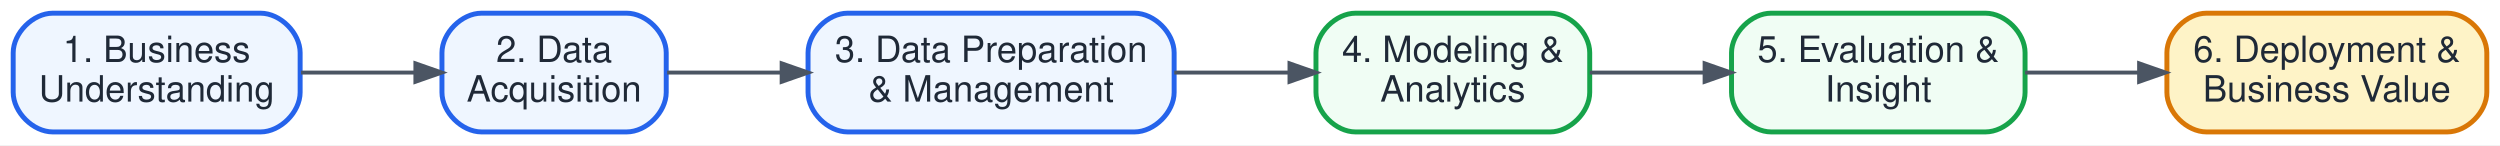
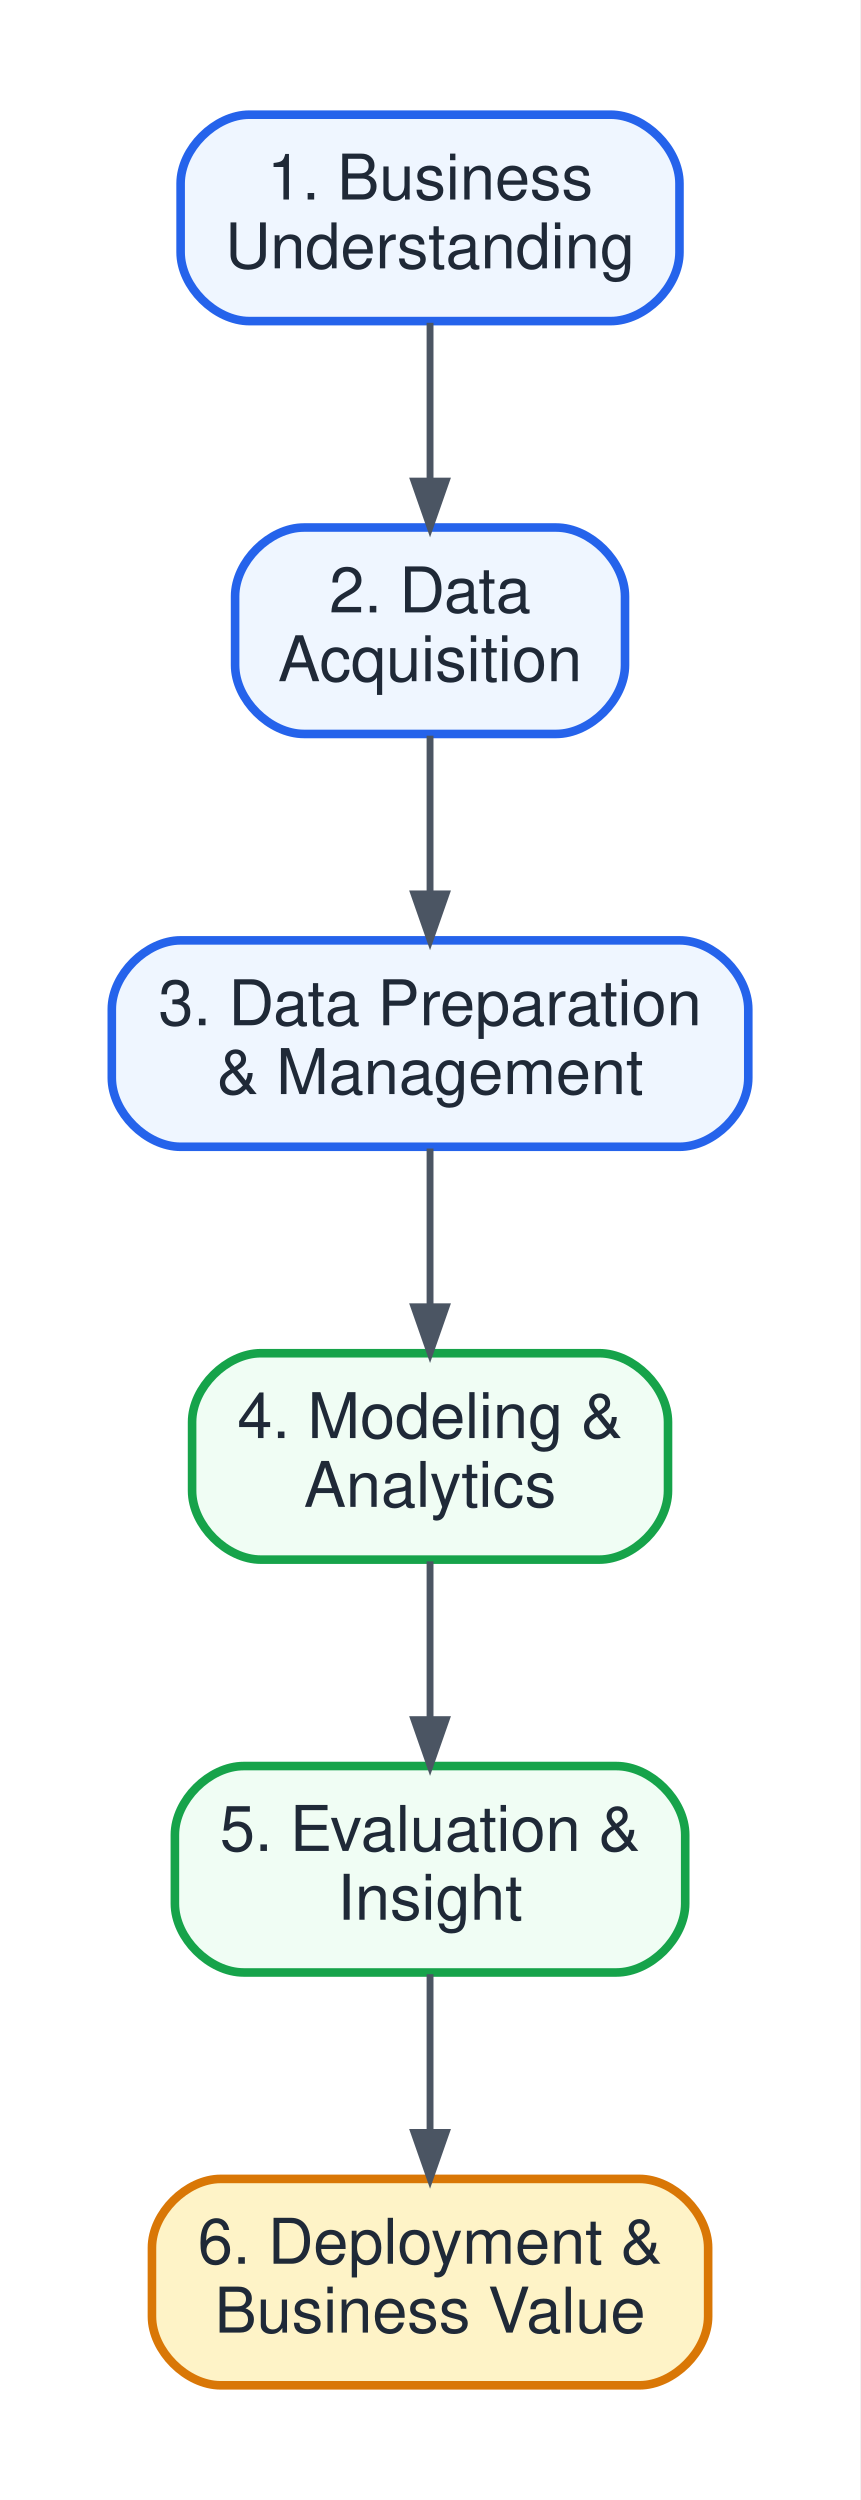
- <svg xmlns="http://www.w3.org/2000/svg" width="758pt" height="44pt" viewBox="0.00 0.00 758.00 44.00">
-   <g id="graph0" class="graph" transform="scale(1 1) rotate(0) translate(4 40)">
-     <polygon fill="#ffffff" stroke="transparent" points="-4,4 -4,-40 754,-40 754,4 -4,4" />
+ <svg xmlns="http://www.w3.org/2000/svg" width="150pt" height="436pt" viewBox="0.00 0.00 150.00 436.00">
+   <g id="graph0" class="graph" transform="scale(1 1) rotate(0) translate(4 432)">
+     <polygon fill="#ffffff" stroke="transparent" points="-4,4 -4,-432 146,-432 146,4 -4,4" />
+     <g id="clust1" class="cluster">
+       <polygon fill="#ffffff" stroke="white" points="8,-224 8,-420 134,-420 134,-224 8,-224" />
+     </g>
+     <g id="clust2" class="cluster">
+       <polygon fill="#ffffff" stroke="white" points="15,-8 15,-204 127,-204 127,-8 15,-8" />
+     </g>
    <g id="node1" class="node">
-       <path fill="#eff6ff" stroke="#2563eb" stroke-width="1.5" d="M75,-36C75,-36 12,-36 12,-36 6,-36 0,-30 0,-24 0,-24 0,-12 0,-12 0,-6 6,0 12,0 12,0 75,0 75,0 81,0 87,-6 87,-12 87,-12 87,-24 87,-24 87,-30 81,-36 75,-36" />
-       <text text-anchor="middle" x="43.5" y="-21.2" font-family="Helvetica,Arial,sans-serif" font-size="11.00" fill="#1f2937">1. Business</text>
-       <text text-anchor="middle" x="43.5" y="-9.2" font-family="Helvetica,Arial,sans-serif" font-size="11.00" fill="#1f2937">Understanding</text>
+       <path fill="#eff6ff" stroke="#2563eb" stroke-width="1.5" d="M102.5,-412C102.5,-412 39.5,-412 39.5,-412 33.5,-412 27.5,-406 27.5,-400 27.5,-400 27.5,-388 27.5,-388 27.5,-382 33.5,-376 39.5,-376 39.5,-376 102.5,-376 102.5,-376 108.5,-376 114.5,-382 114.5,-388 114.5,-388 114.5,-400 114.5,-400 114.5,-406 108.5,-412 102.5,-412" />
+       <text text-anchor="middle" x="71" y="-397.2" font-family="Helvetica,Arial,sans-serif" font-size="11.00" fill="#1f2937">1. Business</text>
+       <text text-anchor="middle" x="71" y="-385.2" font-family="Helvetica,Arial,sans-serif" font-size="11.00" fill="#1f2937">Understanding</text>
    </g>
    <g id="node2" class="node">
-       <path fill="#eff6ff" stroke="#2563eb" stroke-width="1.5" d="M186,-36C186,-36 142,-36 142,-36 136,-36 130,-30 130,-24 130,-24 130,-12 130,-12 130,-6 136,0 142,0 142,0 186,0 186,0 192,0 198,-6 198,-12 198,-12 198,-24 198,-24 198,-30 192,-36 186,-36" />
-       <text text-anchor="middle" x="164" y="-21.2" font-family="Helvetica,Arial,sans-serif" font-size="11.00" fill="#1f2937">2. Data</text>
-       <text text-anchor="middle" x="164" y="-9.2" font-family="Helvetica,Arial,sans-serif" font-size="11.00" fill="#1f2937">Acquisition</text>
+       <path fill="#eff6ff" stroke="#2563eb" stroke-width="1.5" d="M93,-340C93,-340 49,-340 49,-340 43,-340 37,-334 37,-328 37,-328 37,-316 37,-316 37,-310 43,-304 49,-304 49,-304 93,-304 93,-304 99,-304 105,-310 105,-316 105,-316 105,-328 105,-328 105,-334 99,-340 93,-340" />
+       <text text-anchor="middle" x="71" y="-325.2" font-family="Helvetica,Arial,sans-serif" font-size="11.00" fill="#1f2937">2. Data</text>
+       <text text-anchor="middle" x="71" y="-313.2" font-family="Helvetica,Arial,sans-serif" font-size="11.00" fill="#1f2937">Acquisition</text>
    </g>
    <g id="edge1" class="edge">
-       <path fill="none" stroke="#4b5563" stroke-width="1.2" d="M87.28,-18C98.48,-18 110.53,-18 121.66,-18" />
-       <polygon fill="#4b5563" stroke="#4b5563" stroke-width="1.2" points="121.95,-20.8 129.95,-18 121.95,-15.2 121.95,-20.8" />
+       <path fill="none" stroke="#4b5563" stroke-width="1.2" d="M71,-375.7C71,-367.39 71,-357.28 71,-348.14" />
+       <polygon fill="#4b5563" stroke="#4b5563" stroke-width="1.2" points="73.8,-348.1 71,-340.1 68.2,-348.1 73.8,-348.1" />
    </g>
    <g id="node3" class="node">
-       <path fill="#eff6ff" stroke="#2563eb" stroke-width="1.5" d="M340,-36C340,-36 253,-36 253,-36 247,-36 241,-30 241,-24 241,-24 241,-12 241,-12 241,-6 247,0 253,0 253,0 340,0 340,0 346,0 352,-6 352,-12 352,-12 352,-24 352,-24 352,-30 346,-36 340,-36" />
-       <text text-anchor="middle" x="296.5" y="-21.2" font-family="Helvetica,Arial,sans-serif" font-size="11.00" fill="#1f2937">3. Data Preparation</text>
-       <text text-anchor="middle" x="296.5" y="-9.2" font-family="Helvetica,Arial,sans-serif" font-size="11.00" fill="#1f2937">&amp; Management</text>
+       <path fill="#eff6ff" stroke="#2563eb" stroke-width="1.5" d="M114.5,-268C114.5,-268 27.5,-268 27.5,-268 21.5,-268 15.5,-262 15.5,-256 15.5,-256 15.5,-244 15.5,-244 15.5,-238 21.5,-232 27.5,-232 27.5,-232 114.5,-232 114.5,-232 120.5,-232 126.5,-238 126.5,-244 126.5,-244 126.5,-256 126.5,-256 126.5,-262 120.5,-268 114.5,-268" />
+       <text text-anchor="middle" x="71" y="-253.2" font-family="Helvetica,Arial,sans-serif" font-size="11.00" fill="#1f2937">3. Data Preparation</text>
+       <text text-anchor="middle" x="71" y="-241.2" font-family="Helvetica,Arial,sans-serif" font-size="11.00" fill="#1f2937">&amp; Management</text>
    </g>
    <g id="edge2" class="edge">
-       <path fill="none" stroke="#4b5563" stroke-width="1.2" d="M198.27,-18C208.82,-18 220.86,-18 232.78,-18" />
-       <polygon fill="#4b5563" stroke="#4b5563" stroke-width="1.2" points="233,-20.8 241,-18 233,-15.2 233,-20.8" />
+       <path fill="none" stroke="#4b5563" stroke-width="1.2" d="M71,-303.7C71,-295.39 71,-285.28 71,-276.14" />
+       <polygon fill="#4b5563" stroke="#4b5563" stroke-width="1.2" points="73.8,-276.1 71,-268.1 68.2,-276.1 73.8,-276.1" />
    </g>
    <g id="node4" class="node">
-       <path fill="#f0fdf4" stroke="#16a34a" stroke-width="1.5" d="M466,-36C466,-36 407,-36 407,-36 401,-36 395,-30 395,-24 395,-24 395,-12 395,-12 395,-6 401,0 407,0 407,0 466,0 466,0 472,0 478,-6 478,-12 478,-12 478,-24 478,-24 478,-30 472,-36 466,-36" />
-       <text text-anchor="middle" x="436.5" y="-21.2" font-family="Helvetica,Arial,sans-serif" font-size="11.00" fill="#1f2937">4. Modeling &amp;</text>
-       <text text-anchor="middle" x="436.5" y="-9.2" font-family="Helvetica,Arial,sans-serif" font-size="11.00" fill="#1f2937">Analytics</text>
+       <path fill="#f0fdf4" stroke="#16a34a" stroke-width="1.5" d="M100.5,-196C100.5,-196 41.5,-196 41.5,-196 35.5,-196 29.5,-190 29.5,-184 29.5,-184 29.5,-172 29.5,-172 29.5,-166 35.5,-160 41.5,-160 41.5,-160 100.5,-160 100.5,-160 106.5,-160 112.5,-166 112.5,-172 112.5,-172 112.5,-184 112.5,-184 112.5,-190 106.5,-196 100.5,-196" />
+       <text text-anchor="middle" x="71" y="-181.2" font-family="Helvetica,Arial,sans-serif" font-size="11.00" fill="#1f2937">4. Modeling &amp;</text>
+       <text text-anchor="middle" x="71" y="-169.2" font-family="Helvetica,Arial,sans-serif" font-size="11.00" fill="#1f2937">Analytics</text>
    </g>
    <g id="edge3" class="edge">
-       <path fill="none" stroke="#4b5563" stroke-width="1.2" d="M352.04,-18C363.56,-18 375.64,-18 386.92,-18" />
-       <polygon fill="#4b5563" stroke="#4b5563" stroke-width="1.2" points="386.98,-20.8 394.98,-18 386.98,-15.2 386.98,-20.8" />
+       <path fill="none" stroke="#4b5563" stroke-width="1.2" d="M71,-231.7C71,-223.39 71,-213.28 71,-204.14" />
+       <polygon fill="#4b5563" stroke="#4b5563" stroke-width="1.2" points="73.8,-204.1 71,-196.1 68.2,-204.1 73.8,-204.1" />
    </g>
    <g id="node5" class="node">
-       <path fill="#f0fdf4" stroke="#16a34a" stroke-width="1.5" d="M598,-36C598,-36 533,-36 533,-36 527,-36 521,-30 521,-24 521,-24 521,-12 521,-12 521,-6 527,0 533,0 533,0 598,0 598,0 604,0 610,-6 610,-12 610,-12 610,-24 610,-24 610,-30 604,-36 598,-36" />
-       <text text-anchor="middle" x="565.5" y="-21.2" font-family="Helvetica,Arial,sans-serif" font-size="11.00" fill="#1f2937">5. Evaluation &amp;</text>
-       <text text-anchor="middle" x="565.5" y="-9.2" font-family="Helvetica,Arial,sans-serif" font-size="11.00" fill="#1f2937">Insight</text>
+       <path fill="#f0fdf4" stroke="#16a34a" stroke-width="1.5" d="M103.5,-124C103.5,-124 38.5,-124 38.5,-124 32.5,-124 26.5,-118 26.5,-112 26.5,-112 26.5,-100 26.5,-100 26.5,-94 32.5,-88 38.5,-88 38.5,-88 103.5,-88 103.5,-88 109.5,-88 115.5,-94 115.5,-100 115.5,-100 115.5,-112 115.5,-112 115.5,-118 109.5,-124 103.5,-124" />
+       <text text-anchor="middle" x="71" y="-109.2" font-family="Helvetica,Arial,sans-serif" font-size="11.00" fill="#1f2937">5. Evaluation &amp;</text>
+       <text text-anchor="middle" x="71" y="-97.2" font-family="Helvetica,Arial,sans-serif" font-size="11.00" fill="#1f2937">Insight</text>
    </g>
    <g id="edge4" class="edge">
-       <path fill="none" stroke="#4b5563" stroke-width="1.2" d="M478.03,-18C489.01,-18 501.06,-18 512.57,-18" />
-       <polygon fill="#4b5563" stroke="#4b5563" stroke-width="1.2" points="512.84,-20.8 520.84,-18 512.84,-15.2 512.84,-20.8" />
+       <path fill="none" stroke="#4b5563" stroke-width="1.2" d="M71,-159.7C71,-151.39 71,-141.28 71,-132.14" />
+       <polygon fill="#4b5563" stroke="#4b5563" stroke-width="1.2" points="73.8,-132.1 71,-124.1 68.2,-132.1 73.8,-132.1" />
    </g>
    <g id="node6" class="node">
-       <path fill="#fef3c7" stroke="#d97706" stroke-width="1.5" d="M738,-36C738,-36 665,-36 665,-36 659,-36 653,-30 653,-24 653,-24 653,-12 653,-12 653,-6 659,0 665,0 665,0 738,0 738,0 744,0 750,-6 750,-12 750,-12 750,-24 750,-24 750,-30 744,-36 738,-36" />
-       <text text-anchor="middle" x="701.5" y="-21.2" font-family="Helvetica,Arial,sans-serif" font-size="11.00" fill="#1f2937">6. Deployment &amp;</text>
-       <text text-anchor="middle" x="701.5" y="-9.2" font-family="Helvetica,Arial,sans-serif" font-size="11.00" fill="#1f2937">Business Value</text>
+       <path fill="#fef3c7" stroke="#d97706" stroke-width="1.5" d="M107.5,-52C107.5,-52 34.5,-52 34.5,-52 28.5,-52 22.5,-46 22.5,-40 22.5,-40 22.5,-28 22.5,-28 22.5,-22 28.5,-16 34.5,-16 34.5,-16 107.5,-16 107.5,-16 113.5,-16 119.5,-22 119.5,-28 119.5,-28 119.5,-40 119.5,-40 119.5,-46 113.5,-52 107.5,-52" />
+       <text text-anchor="middle" x="71" y="-37.2" font-family="Helvetica,Arial,sans-serif" font-size="11.00" fill="#1f2937">6. Deployment &amp;</text>
+       <text text-anchor="middle" x="71" y="-25.2" font-family="Helvetica,Arial,sans-serif" font-size="11.00" fill="#1f2937">Business Value</text>
    </g>
    <g id="edge5" class="edge">
-       <path fill="none" stroke="#4b5563" stroke-width="1.2" d="M610.01,-18C620.95,-18 632.86,-18 644.33,-18" />
-       <polygon fill="#4b5563" stroke="#4b5563" stroke-width="1.2" points="644.58,-20.8 652.58,-18 644.58,-15.2 644.58,-20.8" />
+       <path fill="none" stroke="#4b5563" stroke-width="1.2" d="M71,-87.7C71,-79.39 71,-69.28 71,-60.14" />
+       <polygon fill="#4b5563" stroke="#4b5563" stroke-width="1.2" points="73.8,-60.1 71,-52.1 68.2,-60.1 73.8,-60.1" />
    </g>
  </g>
</svg>
